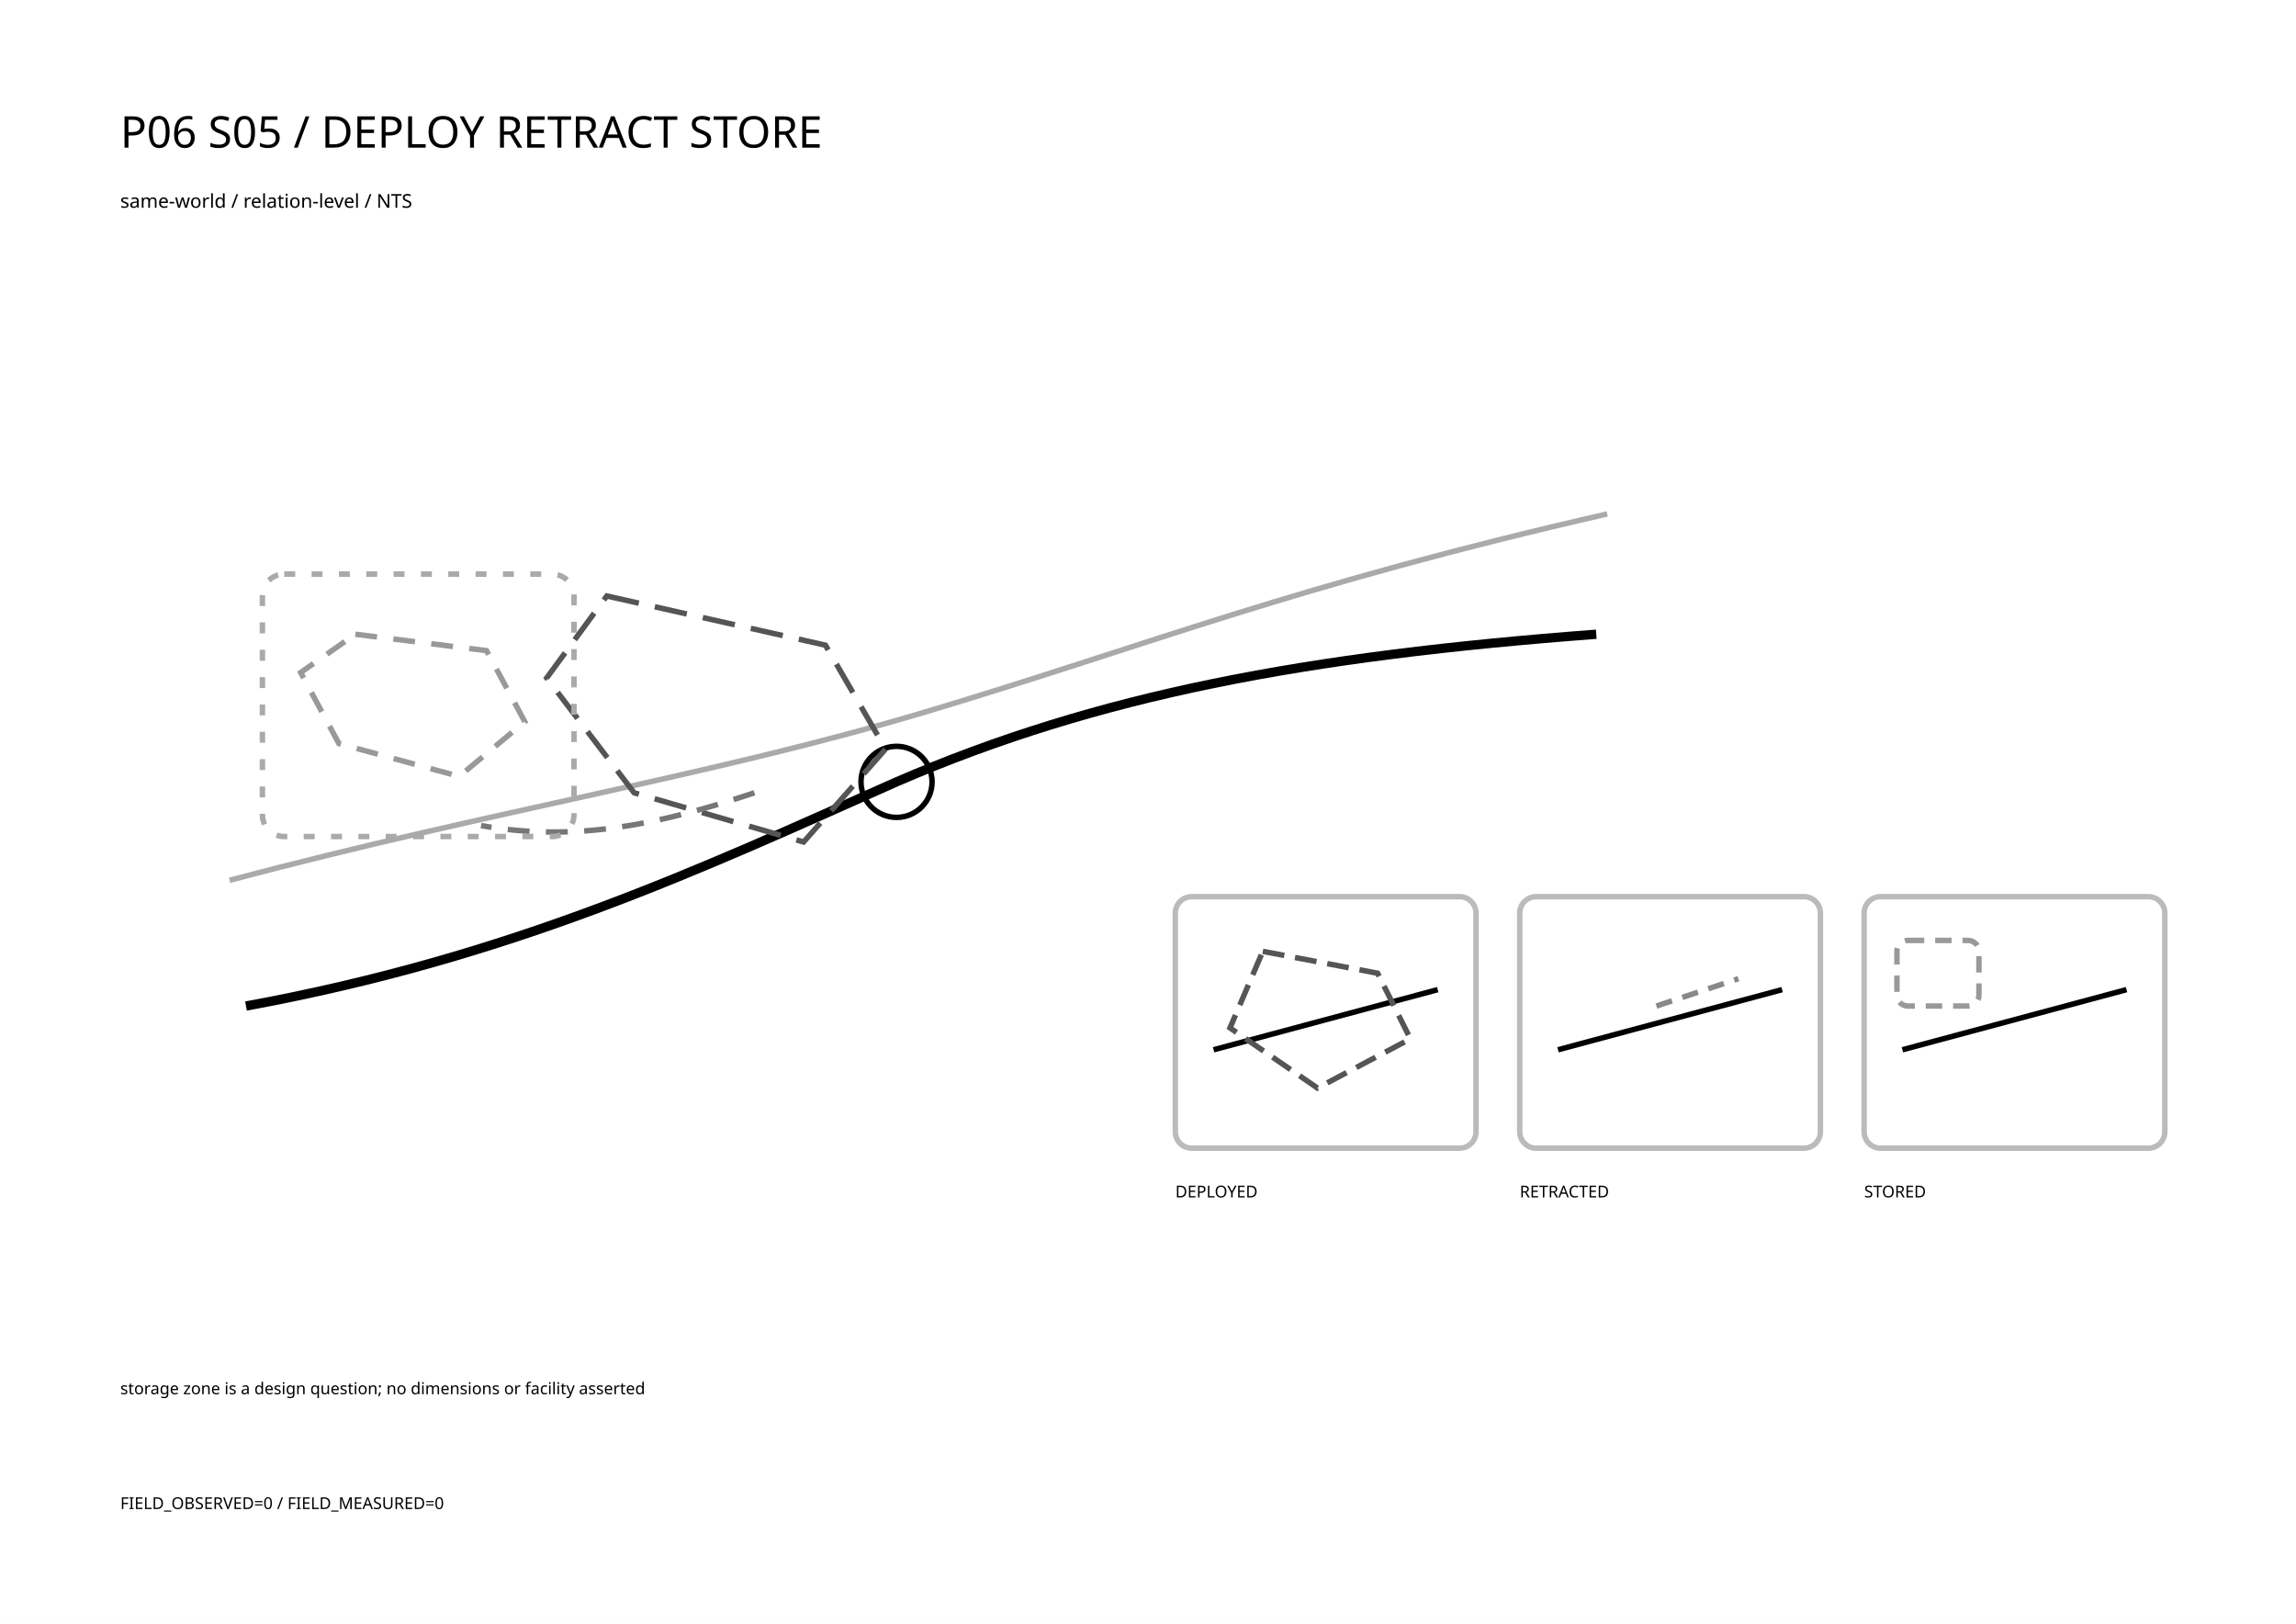
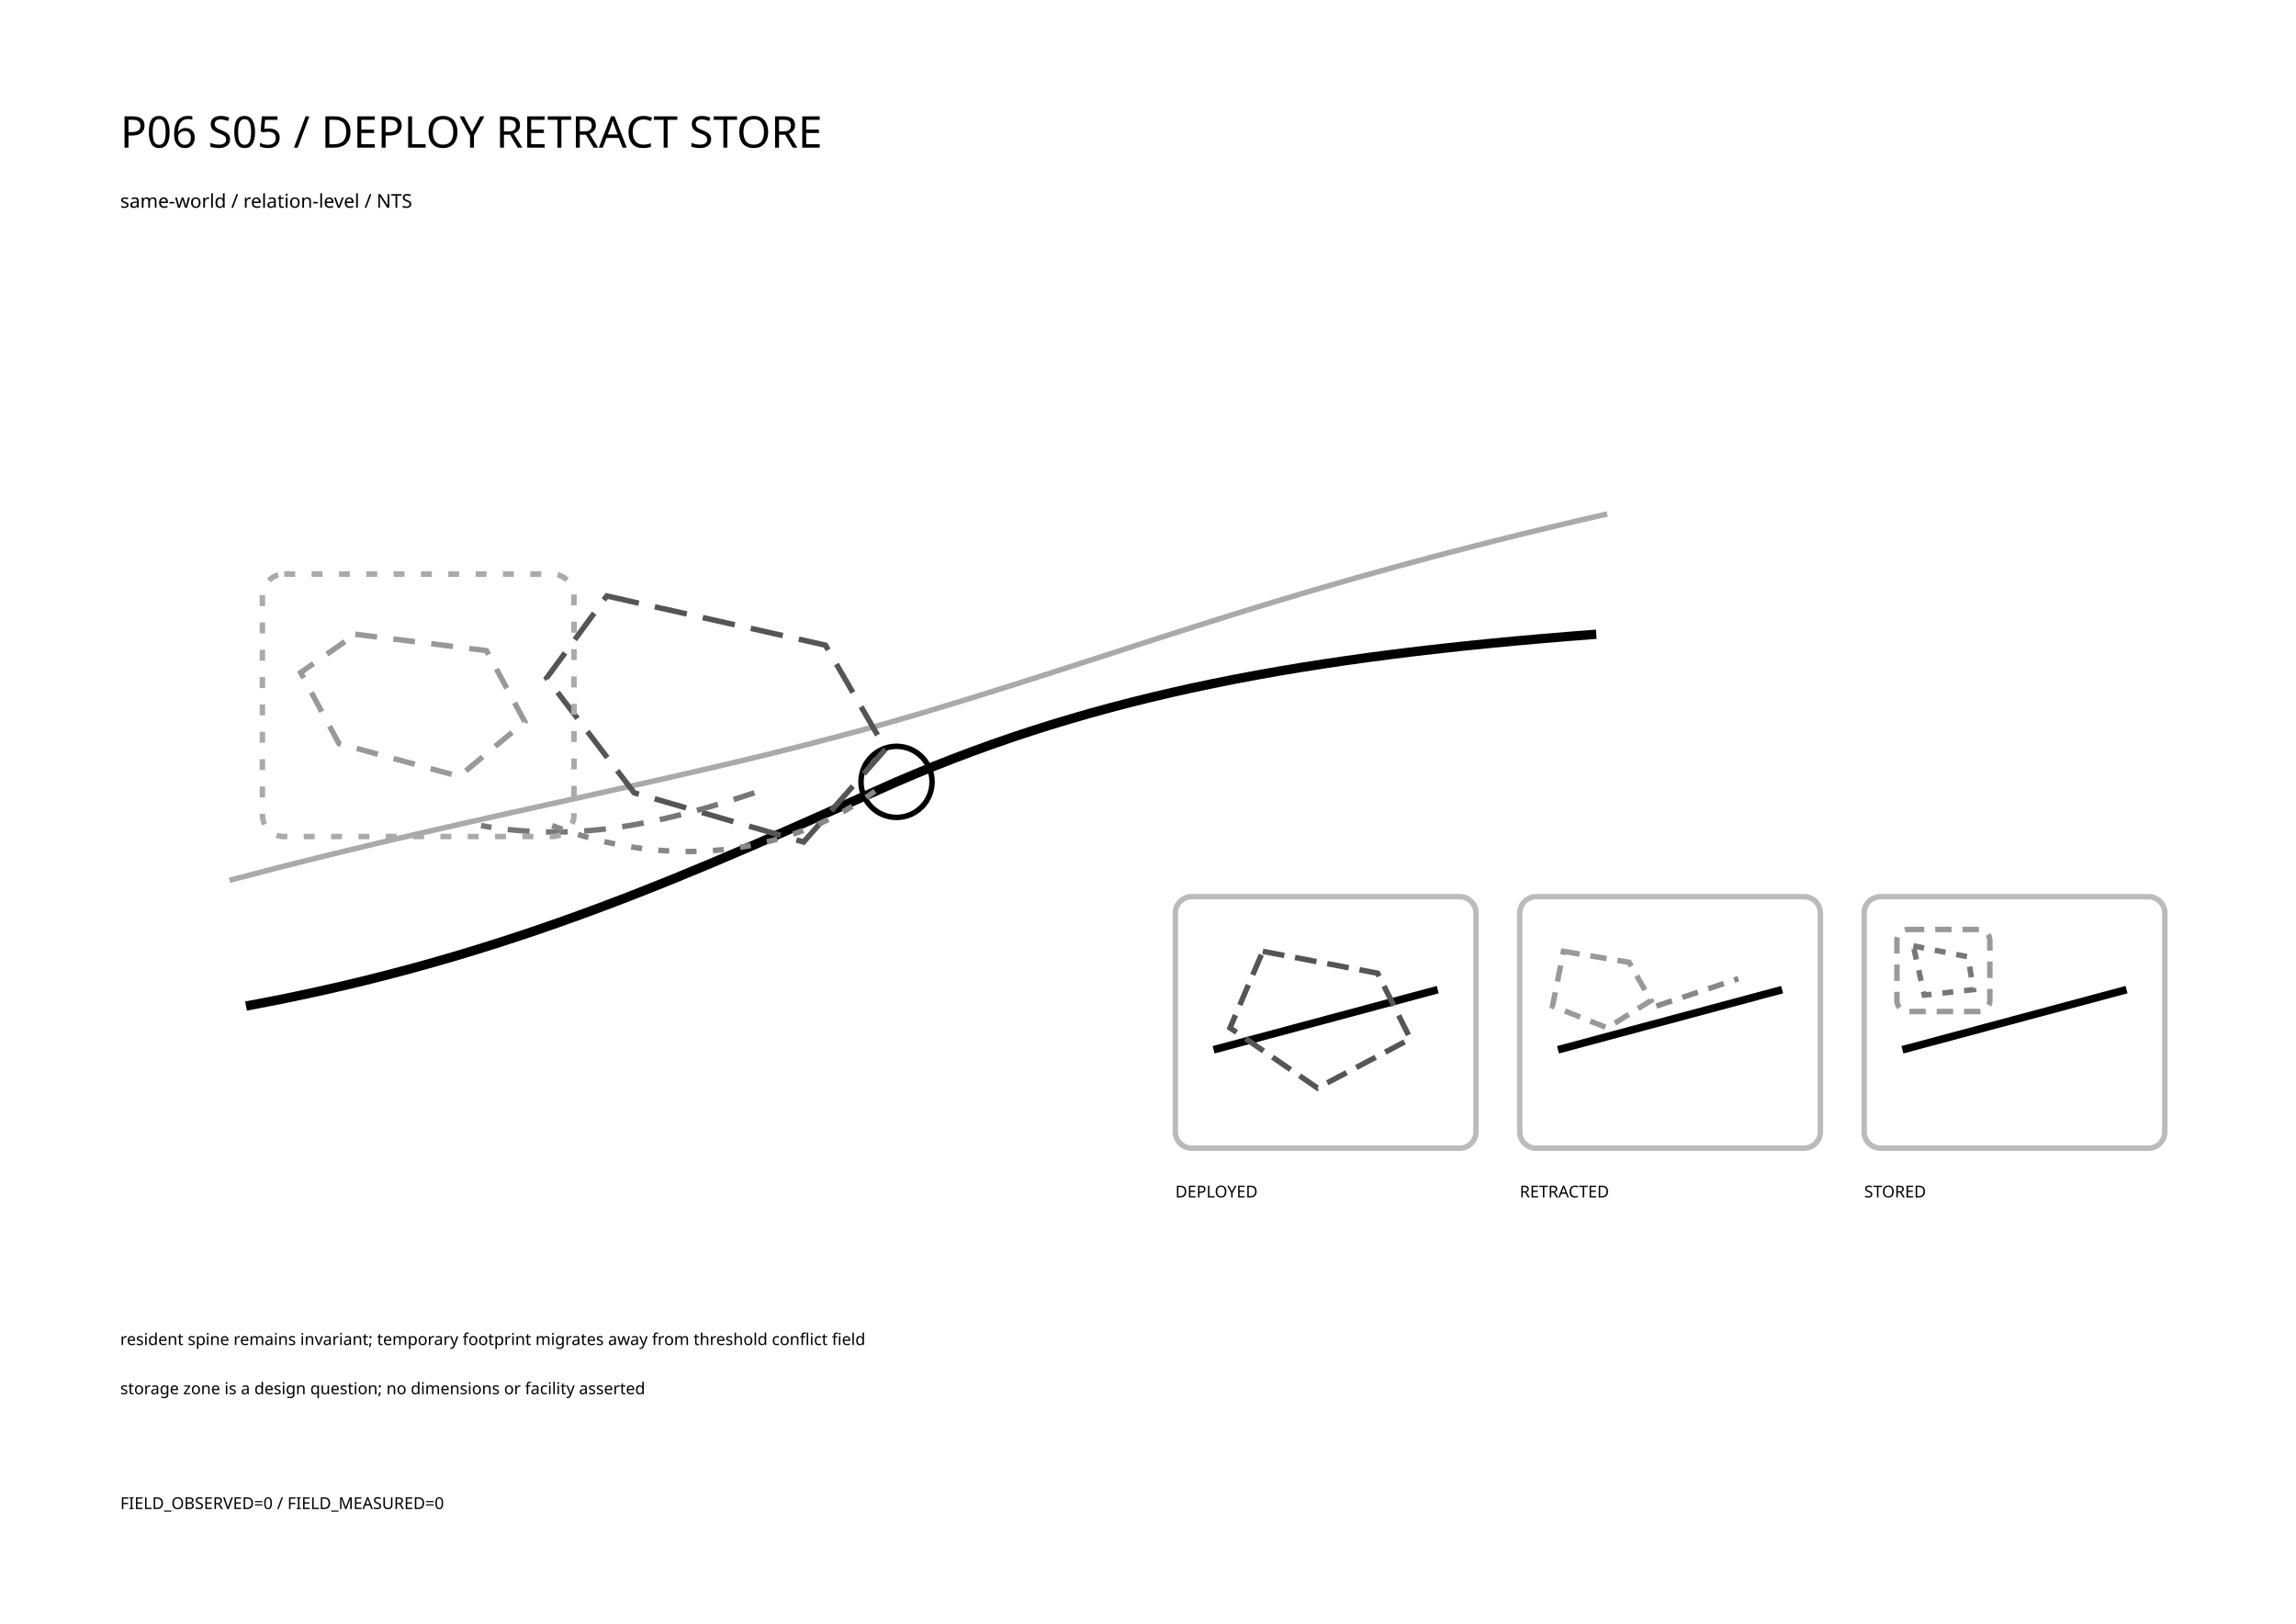
<svg xmlns="http://www.w3.org/2000/svg" width="420mm" height="297mm" viewBox="0 0 420 297">
  <rect width="420" height="297" fill="white" />
  <g id="WORLD" fill="none">
    <path id="REL-ROUTE-PRIMARY-01" d="M42 161 C91 148 130 142 170 130 S237 107 294 94" stroke="#aaa" />
  </g>
  <g id="DESIGN" fill="none">
    <path id="S05-RESIDENT-INVARIANT" d="M45 184 C94 175 128 159 164 143 C201 127 239 120 292 116" stroke="black" stroke-width="1.7" />
    <circle id="S05-THRESHOLD-PIVOT" cx="164" cy="143" r="6.5" stroke="black" />
    <path id="S05-DEPLOYED-FOOTPRINT" d="M111 109 L151 118 L162 137 L147 154 L116 145 L100 124 Z" stroke="#555" stroke-dasharray="6 3" />
    <path id="S05-RETRACT-PATH" d="M138 145 C120 151 105 154 88 151" stroke="#777" stroke-dasharray="4 3" />
    <path id="S05-STORED-FOOTPRINT" d="M65 116 L89 119 L96 132 L84 142 L62 136 L55 123 Z" stroke="#999" stroke-dasharray="4 3" />
    <rect id="S05-STORAGE-QUESTION-ZONE" x="48" y="105" width="57" height="48" rx="4" stroke="#aaa" stroke-dasharray="2 3" />
+     <path id="S05-CONFLICT-BOUNDARY" d="M101 151 C122 159 144 157 161 144" stroke="#888" stroke-dasharray="2 3" />
  </g>
  <g id="S05-STATE-STRIP" fill="none">
-     <rect x="215" y="164" width="55" height="46" rx="3" stroke="#bbb" />
-     <path id="S05-DEPLOYED-SPINE-MINI" d="M222 192 L263 181" stroke="black" />
-     <path id="S05-DEPLOYED-FOOTPRINT-MINI" d="M231 174 L252 178 L258 190 L241 199 L225 188 Z" stroke="#555" stroke-dasharray="4 2" />
-     <rect x="278" y="164" width="55" height="46" rx="3" stroke="#bbb" />
-     <path id="S05-RETRACTED-SPINE-MINI" d="M285 192 L326 181" stroke="black" />
-     <path id="S05-RETRACTED-TRACE-MINI" d="M303 184 L318 179" stroke="#888" stroke-dasharray="3 2" />
-     <rect x="341" y="164" width="55" height="46" rx="3" stroke="#bbb" />
-     <path id="S05-STORED-SPINE-MINI" d="M348 192 L389 181" stroke="black" />
-     <rect id="S05-STORED-ZONE-MINI" x="347" y="172" width="15" height="12" rx="2" stroke="#999" stroke-dasharray="3 2" />
+     <g id="S05-STATE-DEPLOYED">
+       <rect x="215" y="164" width="55" height="46" rx="3" stroke="#bbb" />
+       <path id="S05-DEPLOYED-SPINE-MINI" d="M222 192 L263 181" stroke="black" stroke-width="1.4" />
+       <path id="S05-DEPLOYED-FOOTPRINT-MINI" d="M231 174 L252 178 L258 190 L241 199 L225 188 Z" stroke="#555" stroke-dasharray="4 2" />
+     </g>
+     <g id="S05-STATE-RETRACTED">
+       <rect x="278" y="164" width="55" height="46" rx="3" stroke="#bbb" />
+       <path id="S05-RETRACTED-SPINE-MINI" d="M285 192 L326 181" stroke="black" stroke-width="1.4" />
+       <path id="S05-RETRACTED-TRACE-MINI" d="M303 184 L318 179" stroke="#888" stroke-dasharray="3 2" />
+       <path id="S05-RETRACTED-FOOTPRINT-MINI" d="M286 174 L298 176 L302 183 L294 188 L284 184 Z" stroke="#999" stroke-dasharray="3 2" />
+     </g>
+     <g id="S05-STATE-STORED">
+       <rect x="341" y="164" width="55" height="46" rx="3" stroke="#bbb" />
+       <path id="S05-STORED-SPINE-MINI" d="M348 192 L389 181" stroke="black" stroke-width="1.4" />
+       <rect id="S05-STORED-ZONE-MINI" x="347" y="170" width="17" height="15" rx="2" stroke="#999" stroke-dasharray="3 2" />
+       <path id="S05-STORED-FOOTPRINT-MINI" d="M350 173 L360 175 L361 181 L352 182 Z" stroke="#777" stroke-dasharray="2 2" />
+     </g>
  </g>
  <g font-family="sans-serif">
    <text x="22" y="27" font-size="8">P06 S05 / DEPLOY RETRACT STORE</text>
    <text x="22" y="38" font-size="3.5">same-world / relation-level / NTS</text>
    <text x="215" y="219" font-size="3">DEPLOYED</text>
    <text x="278" y="219" font-size="3">RETRACTED</text>
    <text x="341" y="219" font-size="3">STORED</text>
+     <text x="22" y="246" font-size="3">resident spine remains invariant; temporary footprint migrates away from threshold conflict field</text>
    <text x="22" y="255" font-size="3">storage zone is a design question; no dimensions or facility asserted</text>
    <text x="22" y="276" font-size="3">FIELD_OBSERVED=0 / FIELD_MEASURED=0</text>
  </g>
</svg>
